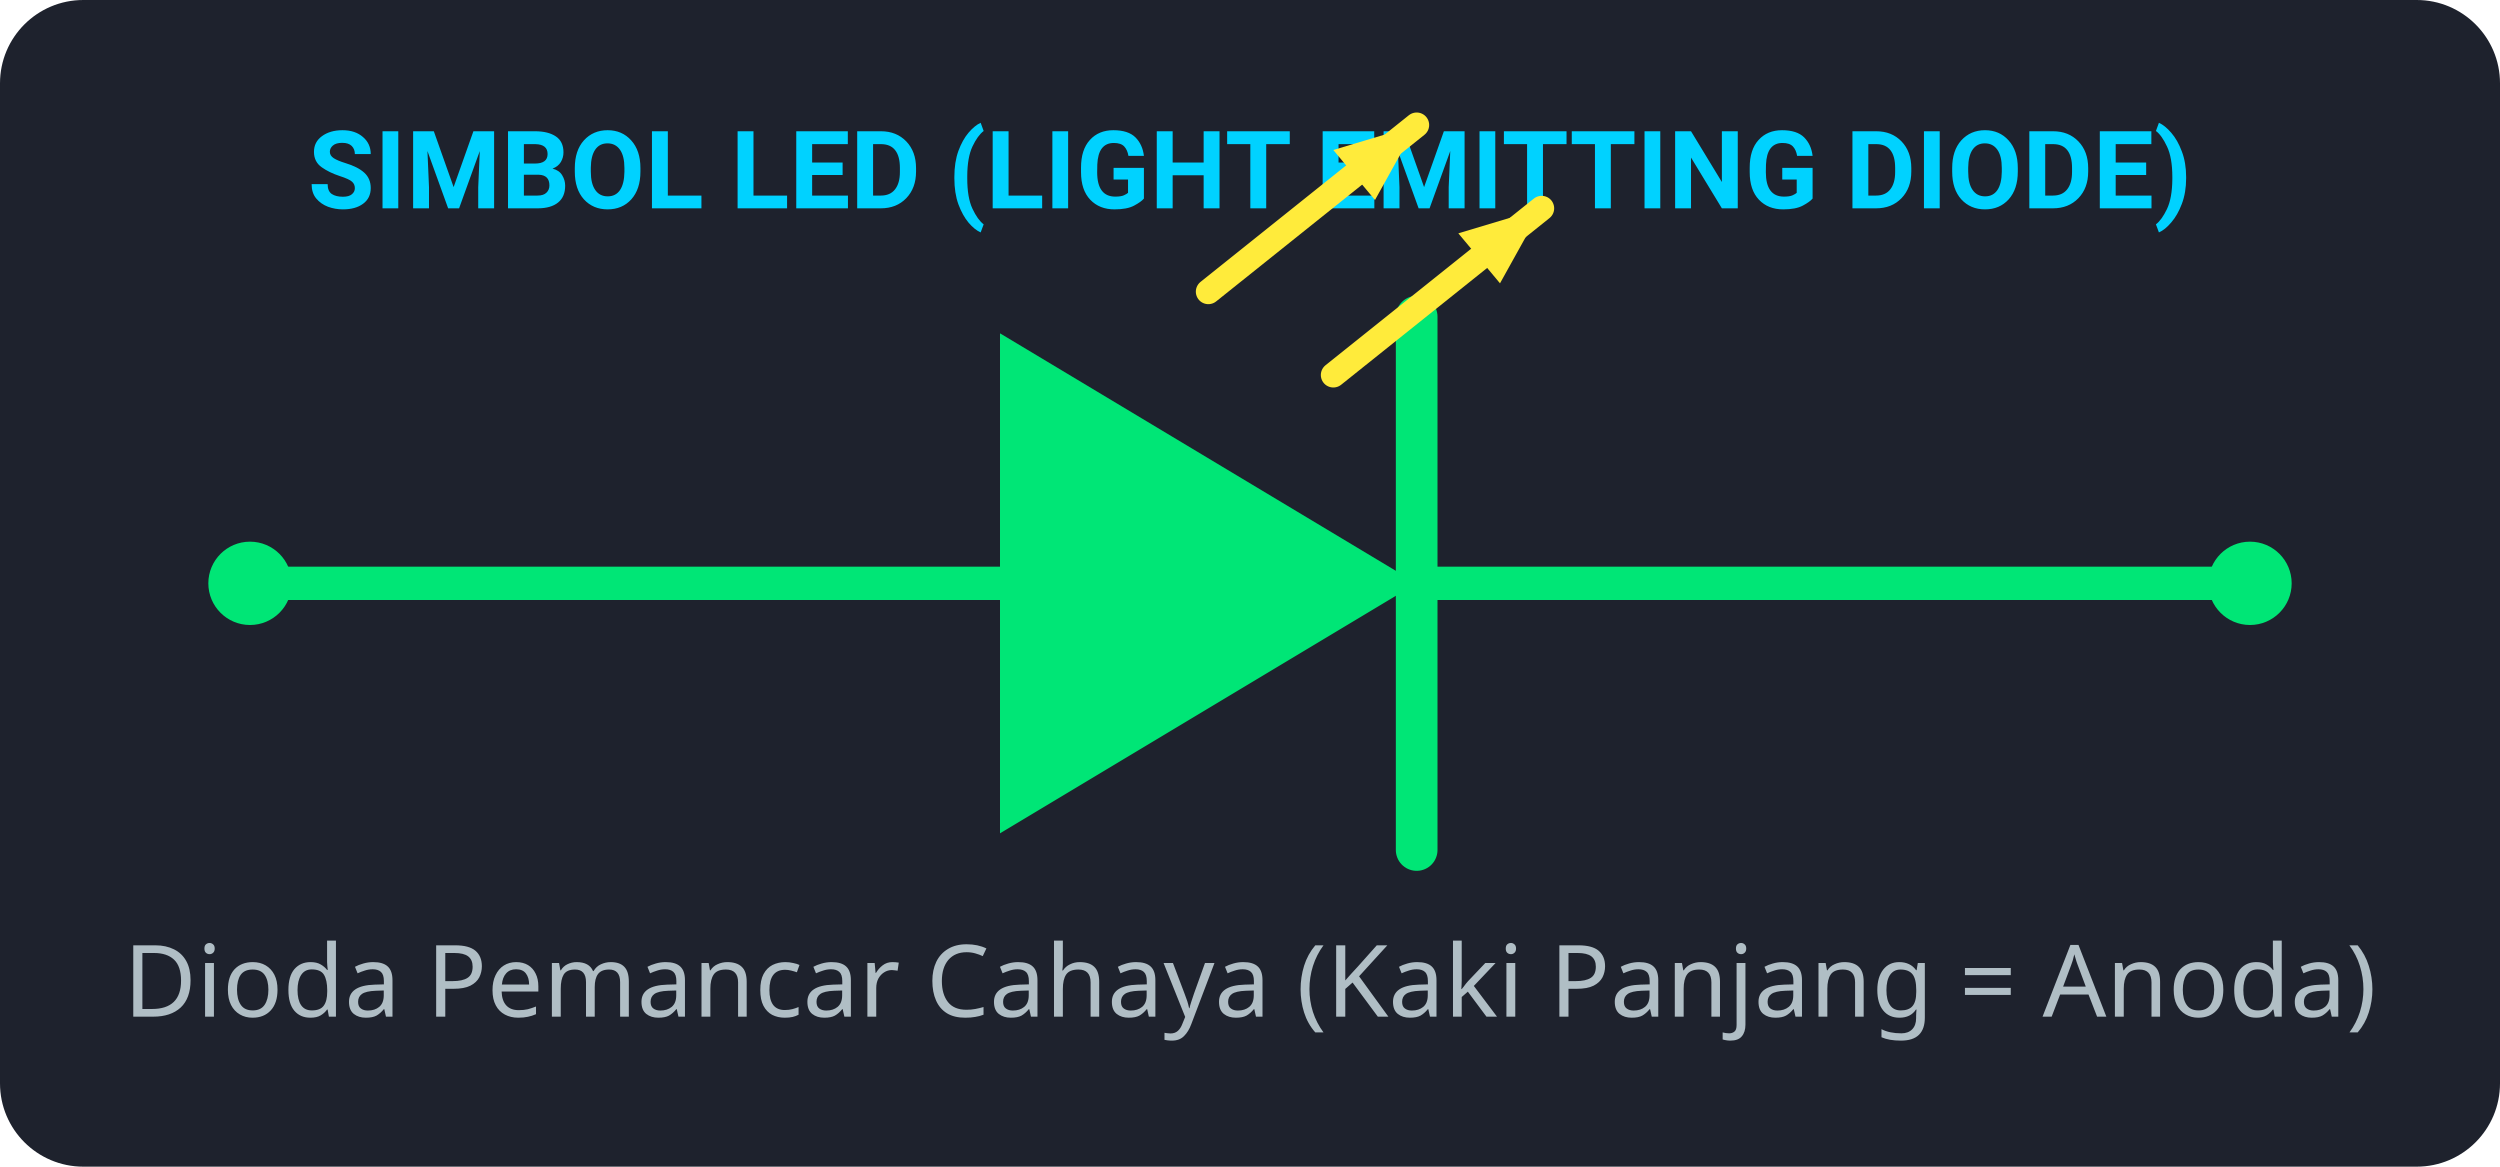
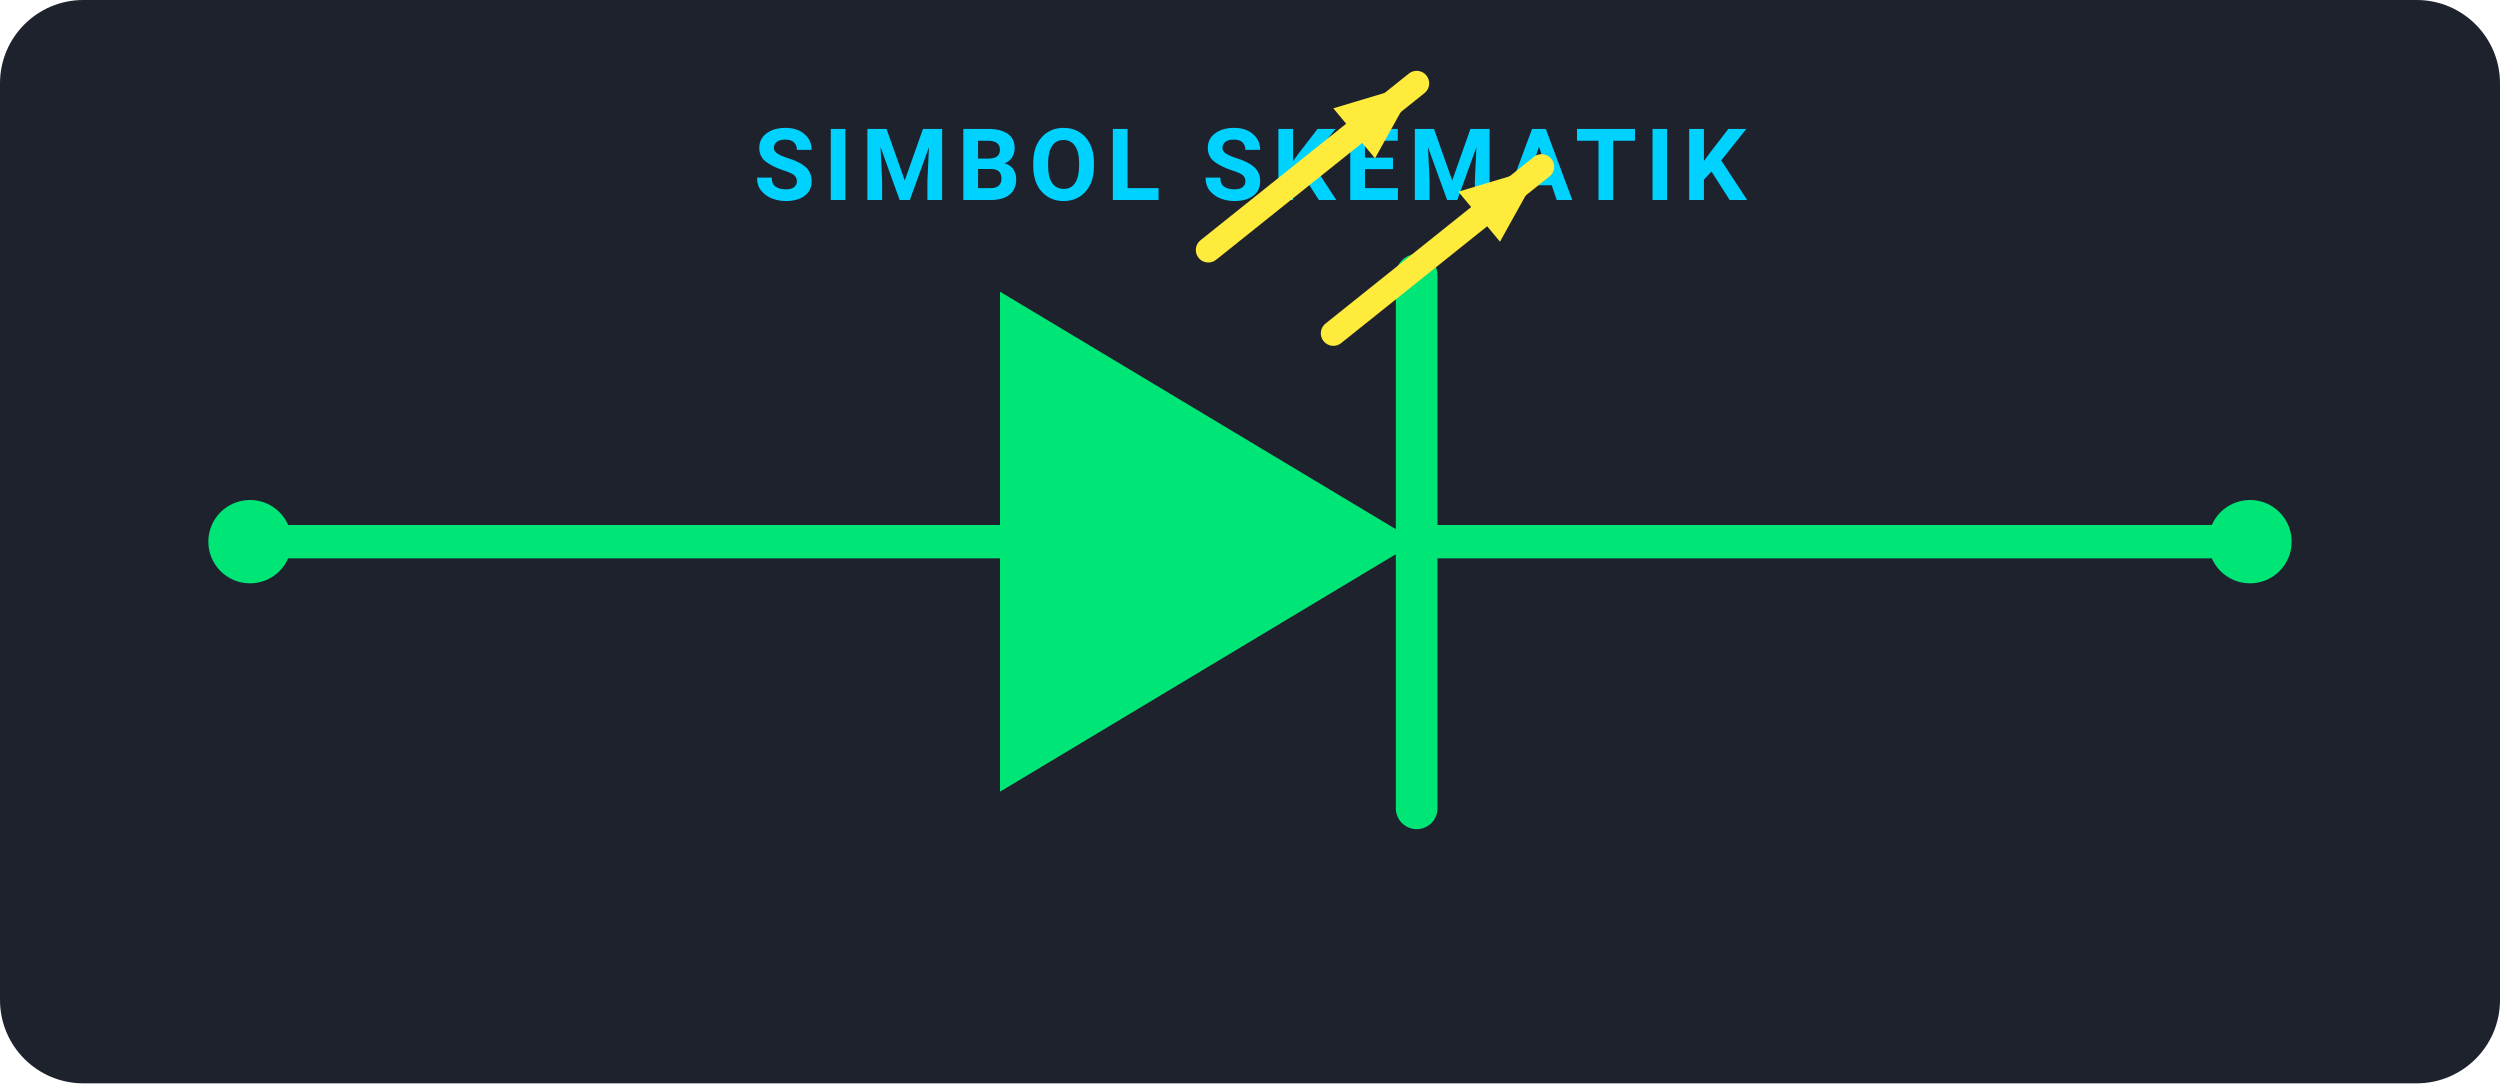
- <svg xmlns="http://www.w3.org/2000/svg" viewBox="0 0 300 140" width="100%" height="100%">
-   <rect width="300" height="140" fill="#1e222d" rx="10" />
-   <text x="150" y="25" fill="#00d2ff" font-family="'Segoe UI', Roboto, sans-serif" font-size="13" font-weight="bold" text-anchor="middle">SIMBOL LED (LIGHT EMITTING DIODE)</text>
-   <line x1="30" y1="70" x2="120" y2="70" stroke="#00e676" stroke-width="4" stroke-linecap="round" />
-   <polygon points="120,40 120,100 170,70" fill="#00e676" />
-   <line x1="170" y1="38" x2="170" y2="102" stroke="#00e676" stroke-width="5" stroke-linecap="round" />
-   <line x1="170" y1="70" x2="270" y2="70" stroke="#00e676" stroke-width="4" stroke-linecap="round" />
-   <line x1="145" y1="35" x2="170" y2="15" stroke="#ffeb3b" stroke-width="3" stroke-linecap="round" />
-   <polygon points="170,15 160,18 165,24" fill="#ffeb3b" />
-   <line x1="160" y1="45" x2="185" y2="25" stroke="#ffeb3b" stroke-width="3" stroke-linecap="round" />
-   <polygon points="185,25 175,28 180,34" fill="#ffeb3b" />
-   <circle cx="30" cy="70" r="5" fill="#00e676" />
-   <circle cx="270" cy="70" r="5" fill="#00e676" />
-   <text x="150" y="122" fill="#b0bec5" font-family="sans-serif" font-size="12" text-anchor="middle">Dioda Pemancar Cahaya (Kaki Panjang = Anoda)</text>
+ <svg xmlns="http://www.w3.org/2000/svg" viewBox="0 0 300 130" width="100%" height="100%">
+   <rect width="300" height="130" fill="#1e222d" rx="10" />
+   <text x="150" y="24" fill="#00d2ff" font-family="'Segoe UI', Roboto, sans-serif" font-size="12" font-weight="bold" text-anchor="middle" letter-spacing="1">SIMBOL SKEMATIK</text>
+   <line x1="30" y1="65" x2="120" y2="65" stroke="#00e676" stroke-width="4" stroke-linecap="round" />
+   <polygon points="120,35 120,95 170,65" fill="#00e676" />
+   <line x1="170" y1="33" x2="170" y2="97" stroke="#00e676" stroke-width="5" stroke-linecap="round" />
+   <line x1="170" y1="65" x2="270" y2="65" stroke="#00e676" stroke-width="4" stroke-linecap="round" />
+   <line x1="145" y1="30" x2="170" y2="10" stroke="#ffeb3b" stroke-width="3" stroke-linecap="round" />
+   <polygon points="170,10 160,13 165,19" fill="#ffeb3b" />
+   <line x1="160" y1="40" x2="185" y2="20" stroke="#ffeb3b" stroke-width="3" stroke-linecap="round" />
+   <polygon points="185,20 175,23 180,29" fill="#ffeb3b" />
+   <circle cx="30" cy="65" r="5" fill="#00e676" />
+   <circle cx="270" cy="65" r="5" fill="#00e676" />
</svg>
